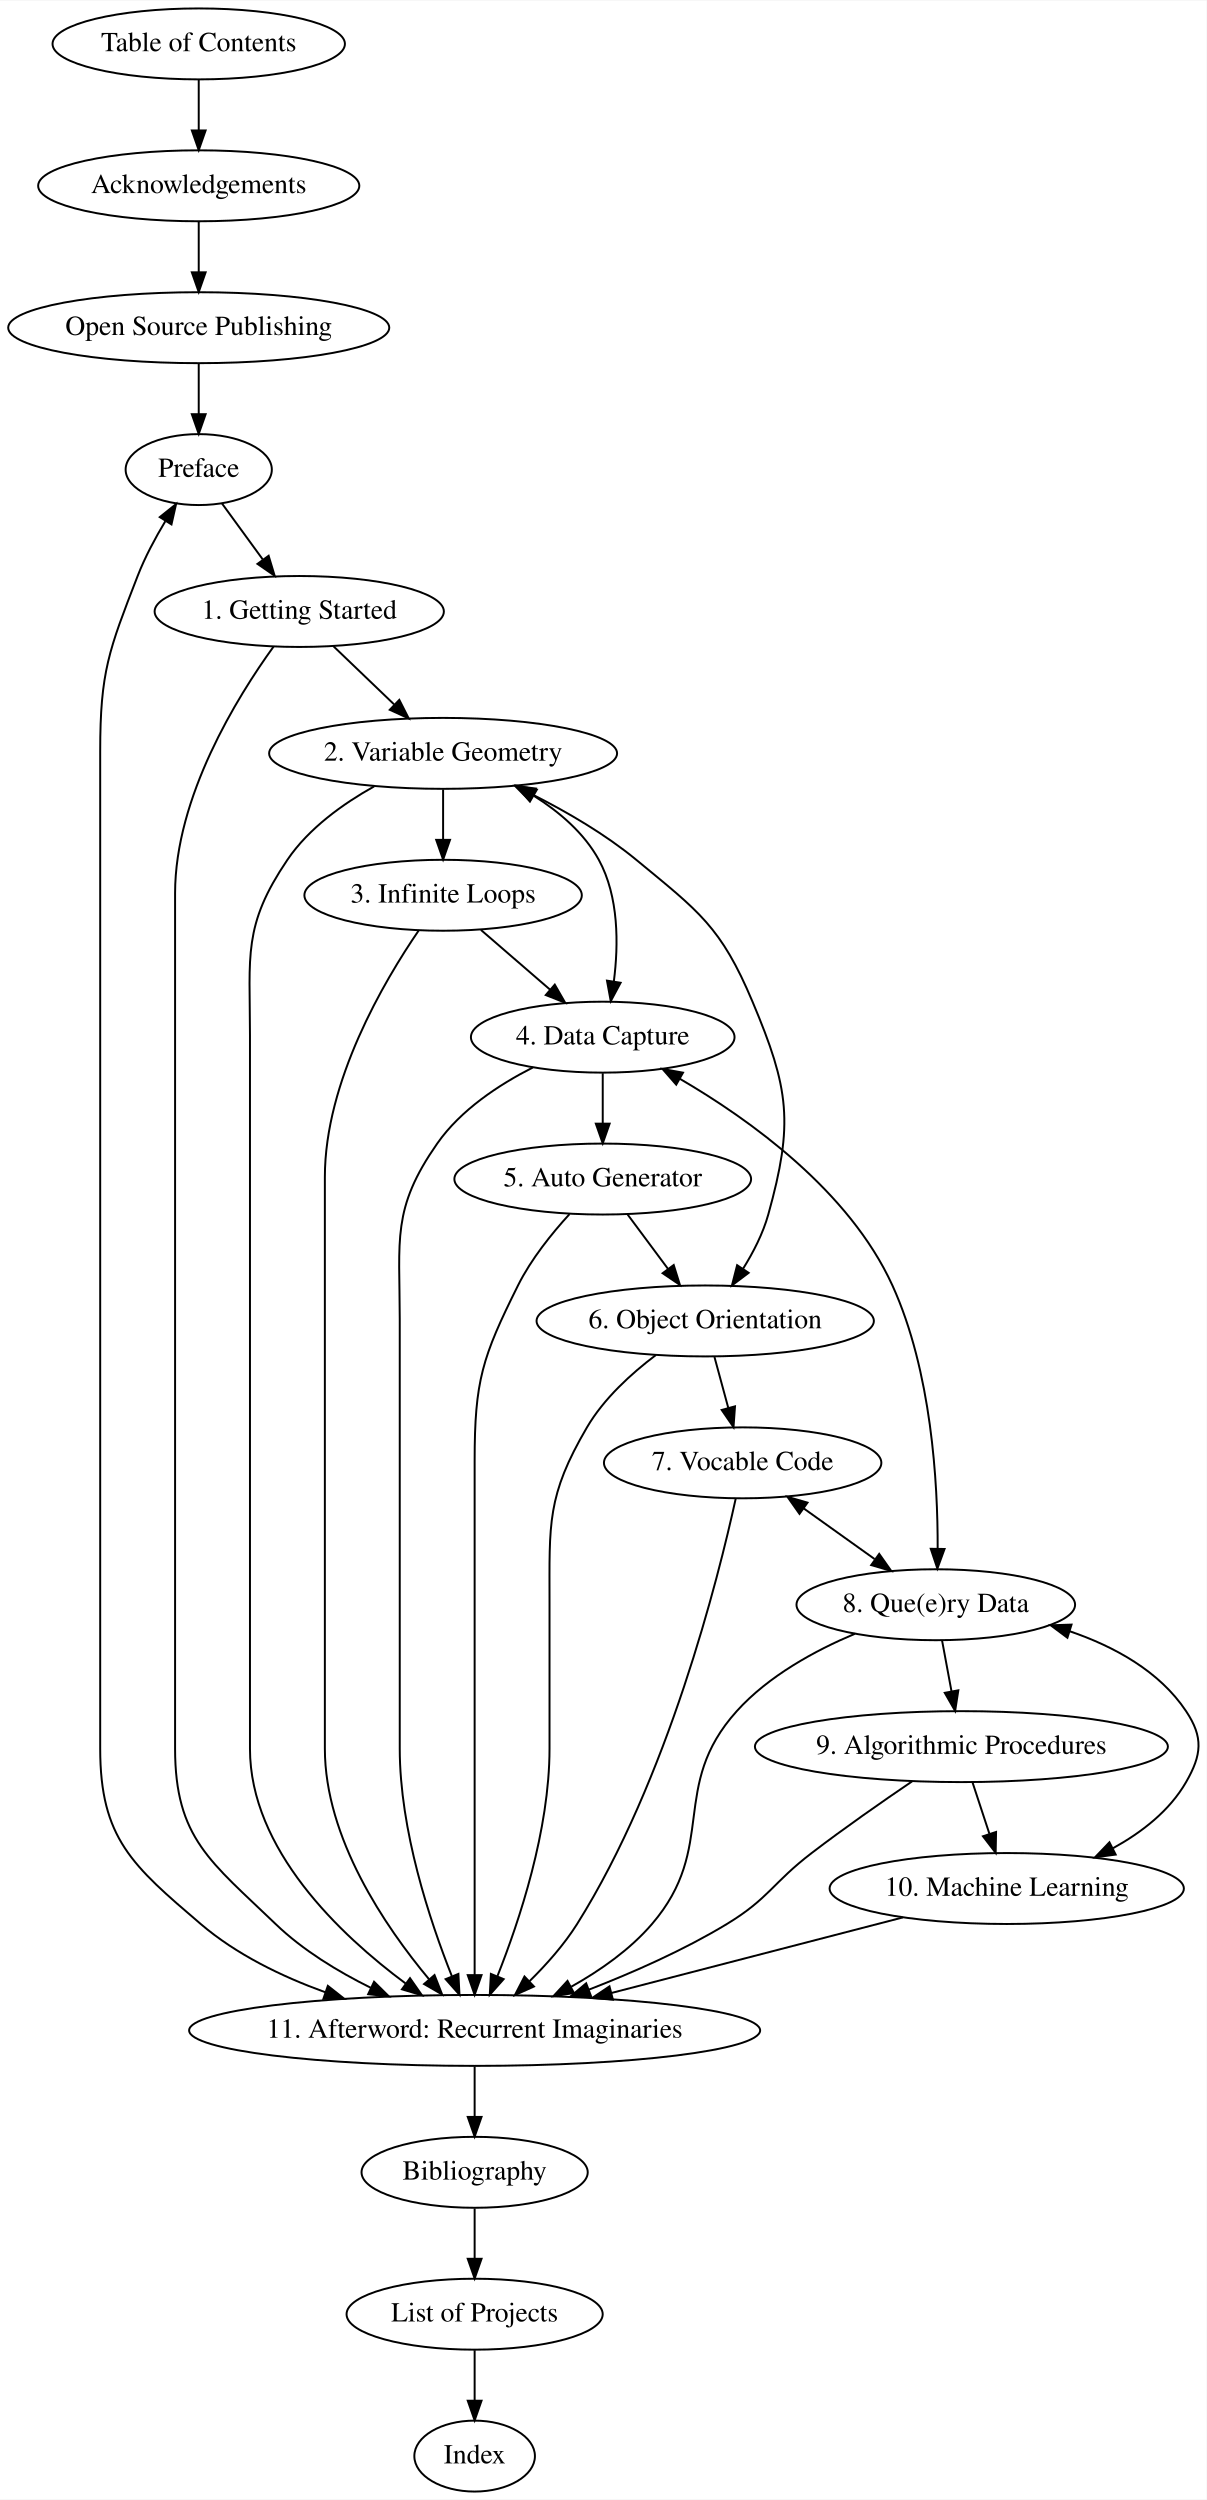
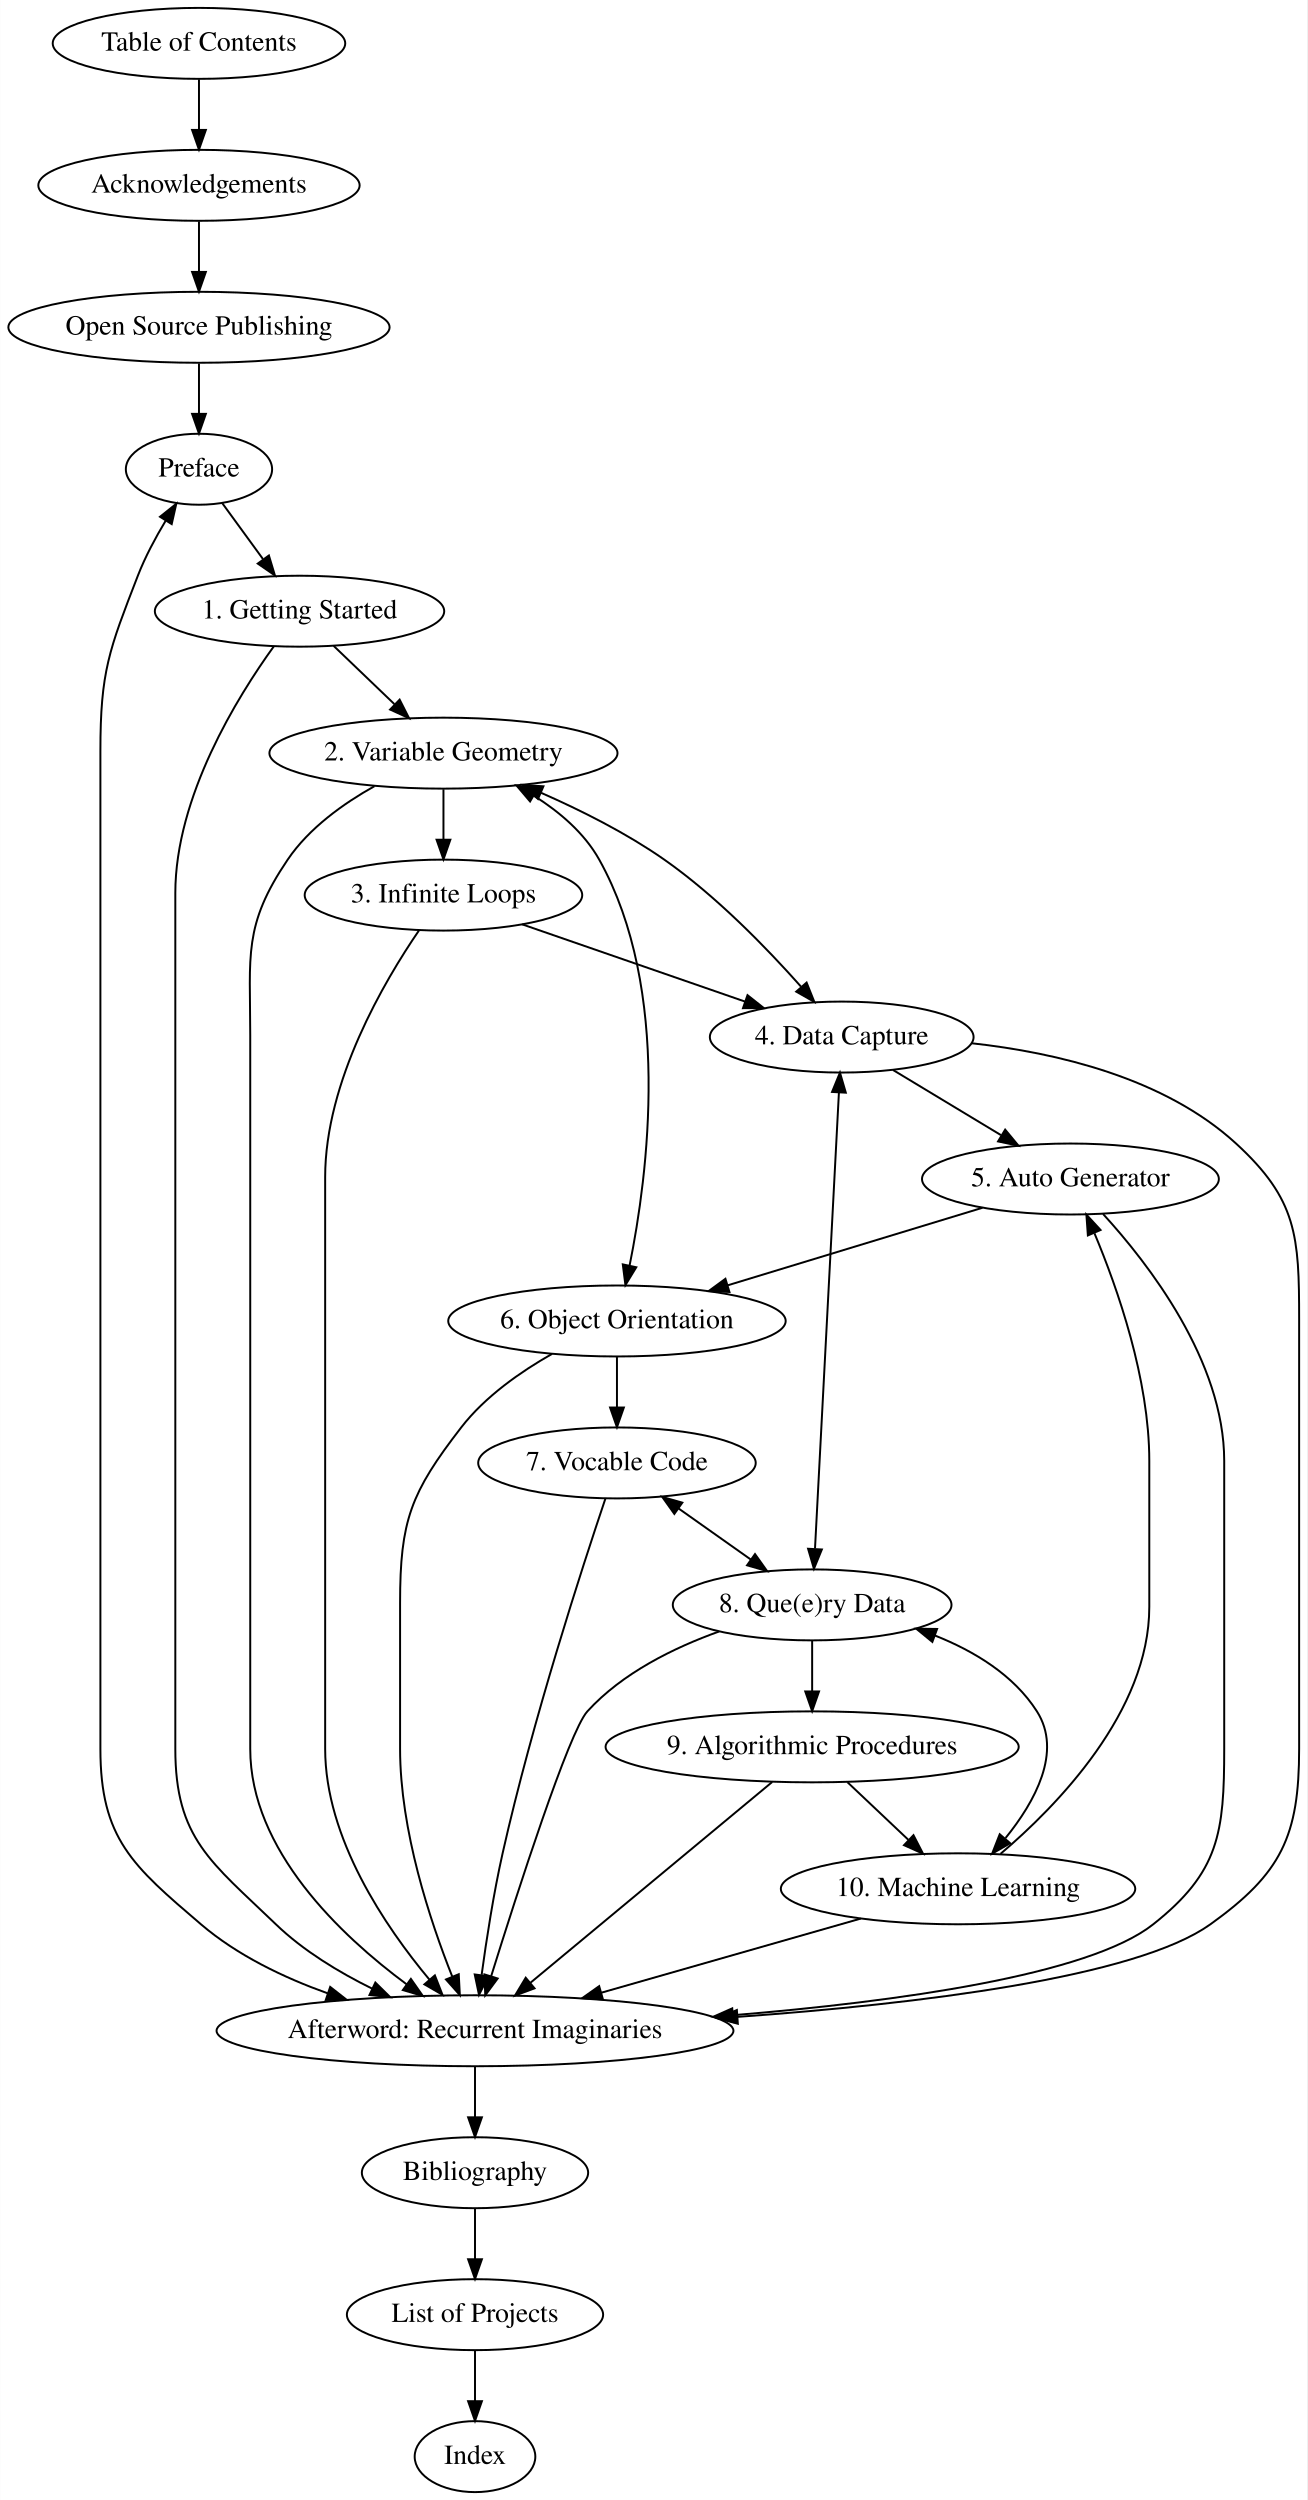
- <svg xmlns="http://www.w3.org/2000/svg" width="612pt" height="1268pt" viewBox="0.00 0.00 612.27 1268.00">
+ <svg xmlns="http://www.w3.org/2000/svg" width="663pt" height="1268pt" viewBox="0.00 0.00 662.84 1268.00">
  <g id="graph0" class="graph" transform="scale(1 1) rotate(0) translate(4 1264)">
-     <polygon fill="white" stroke="none" points="-4,4 -4,-1264 608.271,-1264 608.271,4 -4,4" />
+     <polygon fill="white" stroke="none" points="-4,4 -4,-1264 658.841,-1264 658.841,4 -4,4" />
    <g id="node1" class="node">
      <ellipse fill="none" stroke="black" cx="96.841" cy="-1242" rx="74.187" ry="18" />
      <text text-anchor="middle" x="96.841" y="-1238.3" font-family="Times,serif" font-size="14.00">Table of Contents</text>
    </g>
    <g id="node2" class="node">
      <ellipse fill="none" stroke="black" cx="96.841" cy="-1170" rx="81.486" ry="18" />
      <text text-anchor="middle" x="96.841" y="-1166.3" font-family="Times,serif" font-size="14.00">Acknowledgements</text>
    </g>
    <g id="edge1" class="edge">
      <path fill="none" stroke="black" d="M96.841,-1223.7C96.841,-1215.98 96.841,-1206.71 96.841,-1198.11" />
      <polygon fill="black" stroke="black" points="100.342,-1198.1 96.841,-1188.1 93.341,-1198.1 100.342,-1198.1" />
    </g>
    <g id="node3" class="node">
      <ellipse fill="none" stroke="black" cx="96.841" cy="-1098" rx="96.683" ry="18" />
      <text text-anchor="middle" x="96.841" y="-1094.3" font-family="Times,serif" font-size="14.00">Open Source Publishing</text>
    </g>
    <g id="edge2" class="edge">
      <path fill="none" stroke="black" d="M96.841,-1151.7C96.841,-1143.98 96.841,-1134.71 96.841,-1126.11" />
      <polygon fill="black" stroke="black" points="100.342,-1126.1 96.841,-1116.1 93.341,-1126.1 100.342,-1126.1" />
    </g>
    <g id="node4" class="node">
      <ellipse fill="none" stroke="black" cx="96.841" cy="-1026" rx="37.093" ry="18" />
      <text text-anchor="middle" x="96.841" y="-1022.3" font-family="Times,serif" font-size="14.00">Preface</text>
    </g>
    <g id="edge3" class="edge">
      <path fill="none" stroke="black" d="M96.841,-1079.7C96.841,-1071.98 96.841,-1062.71 96.841,-1054.11" />
      <polygon fill="black" stroke="black" points="100.342,-1054.1 96.841,-1044.1 93.341,-1054.1 100.342,-1054.1" />
    </g>
    <g id="node5" class="node">
      <ellipse fill="none" stroke="black" cx="147.841" cy="-954" rx="73.387" ry="18" />
      <text text-anchor="middle" x="147.841" y="-950.3" font-family="Times,serif" font-size="14.00">1. Getting Started</text>
    </g>
    <g id="edge4" class="edge">
      <path fill="none" stroke="black" d="M108.67,-1008.76C114.798,-1000.35 122.421,-989.89 129.31,-980.436" />
      <polygon fill="black" stroke="black" points="132.306,-982.267 135.365,-972.124 126.648,-978.145 132.306,-982.267" />
    </g>
    <g id="node15" class="node">
-       <ellipse fill="none" stroke="black" cx="236.841" cy="-234" rx="144.874" ry="18" />
-       <text text-anchor="middle" x="236.841" y="-230.3" font-family="Times,serif" font-size="14.00">11. Afterword: Recurrent Imaginaries</text>
+       <ellipse fill="none" stroke="black" cx="236.841" cy="-234" rx="131.077" ry="18" />
+       <text text-anchor="middle" x="236.841" y="-230.3" font-family="Times,serif" font-size="14.00">Afterword: Recurrent Imaginaries</text>
    </g>
    <g id="edge18" class="edge">
-       <path fill="none" stroke="black" d="M79.898,-999.809C74.766,-991.271 69.519,-981.489 65.841,-972 51.223,-934.287 46.841,-923.447 46.841,-883 46.841,-883 46.841,-883 46.841,-377 46.841,-331.41 63.19,-317.626 97.841,-288 115.882,-272.576 138.883,-261.396 160.958,-253.401" />
+       <path fill="none" stroke="black" d="M79.898,-999.809C74.766,-991.271 69.519,-981.489 65.841,-972 51.223,-934.287 46.841,-923.447 46.841,-883 46.841,-883 46.841,-883 46.841,-377 46.841,-331.41 63.19,-317.626 97.841,-288 116.22,-272.287 139.748,-260.978 162.2,-252.954" />
      <polygon fill="black" stroke="black" points="77.073,-1001.89 85.344,-1008.51 83.007,-998.178 77.073,-1001.89" />
-       <polygon fill="black" stroke="black" points="162.36,-256.62 170.678,-250.057 160.083,-250 162.36,-256.62" />
+       <polygon fill="black" stroke="black" points="163.396,-256.244 171.738,-249.713 161.143,-249.616 163.396,-256.244" />
    </g>
    <g id="node6" class="node">
      <ellipse fill="none" stroke="black" cx="220.841" cy="-882" rx="88.284" ry="18" />
      <text text-anchor="middle" x="220.841" y="-878.3" font-family="Times,serif" font-size="14.00">2. Variable Geometry</text>
    </g>
    <g id="edge5" class="edge">
      <path fill="none" stroke="black" d="M165.141,-936.411C174.347,-927.583 185.831,-916.572 195.976,-906.844" />
      <polygon fill="black" stroke="black" points="198.617,-909.16 203.413,-899.713 193.772,-904.108 198.617,-909.16" />
    </g>
    <g id="edge20" class="edge">
-       <path fill="none" stroke="black" d="M134.788,-936.147C116.335,-910.588 84.841,-859.816 84.841,-811 84.841,-811 84.841,-811 84.841,-377 84.841,-331.41 103.012,-319.633 135.841,-288 149.618,-274.726 167.38,-263.922 184.158,-255.615" />
-       <polygon fill="black" stroke="black" points="185.811,-258.705 193.347,-251.257 182.811,-252.38 185.811,-258.705" />
+       <path fill="none" stroke="black" d="M134.788,-936.147C116.335,-910.588 84.841,-859.816 84.841,-811 84.841,-811 84.841,-811 84.841,-377 84.841,-331.41 103.012,-319.633 135.841,-288 149.738,-274.61 167.691,-263.734 184.598,-255.398" />
+       <polygon fill="black" stroke="black" points="186.302,-258.464 193.85,-251.029 183.313,-252.134 186.302,-258.464" />
    </g>
    <g id="node7" class="node">
      <ellipse fill="none" stroke="black" cx="220.841" cy="-810" rx="70.388" ry="18" />
      <text text-anchor="middle" x="220.841" y="-806.3" font-family="Times,serif" font-size="14.00">3. Infinite Loops</text>
    </g>
    <g id="edge6" class="edge">
      <path fill="none" stroke="black" d="M220.841,-863.697C220.841,-855.983 220.841,-846.712 220.841,-838.112" />
      <polygon fill="black" stroke="black" points="224.342,-838.104 220.841,-828.104 217.342,-838.104 224.342,-838.104" />
    </g>
    <g id="node8" class="node">
-       <ellipse fill="none" stroke="black" cx="301.841" cy="-738" rx="66.888" ry="18" />
-       <text text-anchor="middle" x="301.841" y="-734.3" font-family="Times,serif" font-size="14.00">4. Data Capture</text>
-     </g>
-     <g id="edge29" class="edge">
-       <path fill="none" stroke="black" d="M266.982,-860.4C279.901,-852.249 292.427,-841.534 299.841,-828 310.083,-809.304 309.87,-784.919 307.494,-766.401" />
-       <polygon fill="black" stroke="black" points="264.897,-857.565 258.033,-865.636 268.432,-863.607 264.897,-857.565" />
-       <polygon fill="black" stroke="black" points="310.911,-765.603 305.907,-756.264 303.995,-766.685 310.911,-765.603" />
+       <ellipse fill="none" stroke="black" cx="422.841" cy="-738" rx="66.888" ry="18" />
+       <text text-anchor="middle" x="422.841" y="-734.3" font-family="Times,serif" font-size="14.00">4. Data Capture</text>
+     </g>
+     <g id="edge30" class="edge">
+       <path fill="none" stroke="black" d="M270.346,-861.892C290.575,-853.006 313.675,-841.422 332.841,-828 359.302,-809.471 385.049,-782.876 402.178,-763.587" />
+       <polygon fill="black" stroke="black" points="268.79,-858.75 260.978,-865.907 271.548,-865.184 268.79,-858.75" />
+       <polygon fill="black" stroke="black" points="405.026,-765.647 408.968,-755.813 399.754,-761.042 405.026,-765.647" />
    </g>
    <g id="node10" class="node">
-       <ellipse fill="none" stroke="black" cx="353.841" cy="-594" rx="85.585" ry="18" />
-       <text text-anchor="middle" x="353.841" y="-590.3" font-family="Times,serif" font-size="14.00">6. Object Orientation</text>
+       <ellipse fill="none" stroke="black" cx="308.841" cy="-594" rx="85.585" ry="18" />
+       <text text-anchor="middle" x="308.841" y="-590.3" font-family="Times,serif" font-size="14.00">6. Object Orientation</text>
    </g>
    <g id="edge19" class="edge">
-       <path fill="none" stroke="black" d="M266.743,-860.834C284.015,-852.087 303.234,-840.882 318.841,-828 350.748,-801.664 361.785,-794.129 377.841,-756 396.521,-711.641 398.754,-694.367 385.841,-648 383.173,-638.419 378.253,-628.84 373.058,-620.513" />
-       <polygon fill="black" stroke="black" points="264.814,-857.883 257.384,-865.436 267.902,-864.165 264.814,-857.883" />
-       <polygon fill="black" stroke="black" points="375.863,-618.41 367.406,-612.028 370.037,-622.291 375.863,-618.41" />
+       <path fill="none" stroke="black" d="M266.85,-860.327C279.762,-852.173 292.318,-841.474 299.841,-828 336.748,-761.902 324.537,-668.038 315.274,-622.245" />
+       <polygon fill="black" stroke="black" points="264.767,-857.491 257.911,-865.569 268.308,-863.53 264.767,-857.491" />
+       <polygon fill="black" stroke="black" points="318.64,-621.247 313.13,-612.198 311.794,-622.708 318.64,-621.247" />
    </g>
    <g id="edge21" class="edge">
-       <path fill="none" stroke="black" d="M185.843,-865.245C170.106,-856.447 152.674,-844.002 141.841,-828 119.167,-794.506 122.841,-779.447 122.841,-739 122.841,-739 122.841,-739 122.841,-377 122.841,-325.851 168.374,-282.637 201.887,-257.758" />
-       <polygon fill="black" stroke="black" points="204.044,-260.518 210.113,-251.834 199.953,-254.838 204.044,-260.518" />
+       <path fill="none" stroke="black" d="M185.843,-865.245C170.106,-856.447 152.674,-844.002 141.841,-828 119.167,-794.506 122.841,-779.447 122.841,-739 122.841,-739 122.841,-739 122.841,-377 122.841,-325.706 168.634,-282.391 202.173,-257.546" />
+       <polygon fill="black" stroke="black" points="204.323,-260.311 210.401,-251.633 200.238,-254.627 204.323,-260.311" />
    </g>
    <g id="edge7" class="edge">
-       <path fill="none" stroke="black" d="M240.037,-792.411C250.528,-783.345 263.686,-771.974 275.161,-762.057" />
-       <polygon fill="black" stroke="black" points="277.506,-764.657 282.783,-755.47 272.929,-759.36 277.506,-764.657" />
+       <path fill="none" stroke="black" d="M260.75,-795.17C293.225,-783.916 339.198,-767.985 373.893,-755.962" />
+       <polygon fill="black" stroke="black" points="375.057,-759.263 383.36,-752.682 372.765,-752.649 375.057,-759.263" />
    </g>
    <g id="edge22" class="edge">
      <path fill="none" stroke="black" d="M208.409,-792.051C190.835,-766.368 160.841,-715.441 160.841,-667 160.841,-667 160.841,-667 160.841,-377 160.841,-331.641 191.358,-286.749 213.716,-259.946" />
      <polygon fill="black" stroke="black" points="216.486,-262.093 220.351,-252.228 211.178,-257.53 216.486,-262.093" />
    </g>
    <g id="node9" class="node">
-       <ellipse fill="none" stroke="black" cx="301.841" cy="-666" rx="75.287" ry="18" />
-       <text text-anchor="middle" x="301.841" y="-662.3" font-family="Times,serif" font-size="14.00">5. Auto Generator</text>
+       <ellipse fill="none" stroke="black" cx="538.841" cy="-666" rx="75.287" ry="18" />
+       <text text-anchor="middle" x="538.841" y="-662.3" font-family="Times,serif" font-size="14.00">5. Auto Generator</text>
    </g>
    <g id="edge8" class="edge">
-       <path fill="none" stroke="black" d="M301.841,-719.697C301.841,-711.983 301.841,-702.712 301.841,-694.112" />
-       <polygon fill="black" stroke="black" points="305.342,-694.104 301.841,-684.104 298.342,-694.104 305.342,-694.104" />
+       <path fill="none" stroke="black" d="M448.874,-721.291C465.029,-711.542 485.995,-698.89 503.623,-688.252" />
+       <polygon fill="black" stroke="black" points="505.741,-691.062 512.494,-682.899 502.124,-685.069 505.741,-691.062" />
    </g>
    <g id="node12" class="node">
-       <ellipse fill="none" stroke="black" cx="470.841" cy="-450" rx="70.688" ry="18" />
-       <text text-anchor="middle" x="470.841" y="-446.3" font-family="Times,serif" font-size="14.00">8. Que(e)ry Data</text>
-     </g>
-     <g id="edge30" class="edge">
-       <path fill="none" stroke="black" d="M340.888,-716.923C376.579,-696.118 427.019,-659.921 448.841,-612 468.694,-568.404 471.89,-511.808 471.791,-478.638" />
-       <polygon fill="black" stroke="black" points="339.127,-713.898 332.159,-721.879 342.583,-719.986 339.127,-713.898" />
-       <polygon fill="black" stroke="black" points="475.286,-478.291 471.65,-468.34 468.287,-478.387 475.286,-478.291" />
+       <ellipse fill="none" stroke="black" cx="407.841" cy="-450" rx="70.688" ry="18" />
+       <text text-anchor="middle" x="407.841" y="-446.3" font-family="Times,serif" font-size="14.00">8. Que(e)ry Data</text>
+     </g>
+     <g id="edge31" class="edge">
+       <path fill="none" stroke="black" d="M421.41,-709.702C418.551,-655.194 412.164,-533.412 409.291,-478.631" />
+       <polygon fill="black" stroke="black" points="417.929,-710.163 421.948,-719.966 424.919,-709.796 417.929,-710.163" />
+       <polygon fill="black" stroke="black" points="412.768,-478.109 408.749,-468.306 405.778,-478.476 412.768,-478.109" />
    </g>
    <g id="edge23" class="edge">
-       <path fill="none" stroke="black" d="M266.359,-722.605C249.198,-713.888 229.779,-701.112 217.841,-684 194.7,-650.828 198.841,-635.447 198.841,-595 198.841,-595 198.841,-595 198.841,-377 198.841,-335.633 214.076,-289.722 225.253,-261.605" />
+       <path fill="none" stroke="black" d="M488.805,-734.856C531.849,-730.107 586.578,-717.268 622.841,-684 653.816,-655.584 654.841,-637.035 654.841,-595 654.841,-595 654.841,-595 654.841,-377 654.841,-332.676 645.867,-313.823 609.841,-288 572.052,-260.913 461.196,-247.565 370.084,-241.051" />
+       <polygon fill="black" stroke="black" points="370.143,-237.547 359.925,-240.347 369.659,-244.53 370.143,-237.547" />
+     </g>
+     <g id="edge9" class="edge">
+       <path fill="none" stroke="black" d="M494.222,-651.42C457.371,-640.205 404.853,-624.221 365.118,-612.128" />
+       <polygon fill="black" stroke="black" points="365.894,-608.705 355.309,-609.142 363.856,-615.402 365.894,-608.705" />
+     </g>
+     <g id="edge24" class="edge">
+       <path fill="none" stroke="black" d="M555.383,-648.272C578.279,-623.264 616.841,-573.629 616.841,-523 616.841,-523 616.841,-523 616.841,-377 616.841,-334.331 614.296,-314.485 580.841,-288 548.119,-262.095 450.552,-248.714 367.647,-241.885" />
+       <polygon fill="black" stroke="black" points="367.861,-238.391 357.615,-241.084 367.304,-245.369 367.861,-238.391" />
+     </g>
+     <g id="node11" class="node">
+       <ellipse fill="none" stroke="black" cx="308.841" cy="-522" rx="70.388" ry="18" />
+       <text text-anchor="middle" x="308.841" y="-518.3" font-family="Times,serif" font-size="14.00">7. Vocable Code</text>
+     </g>
+     <g id="edge10" class="edge">
+       <path fill="none" stroke="black" d="M308.841,-575.697C308.841,-567.983 308.841,-558.712 308.841,-550.112" />
+       <polygon fill="black" stroke="black" points="312.342,-550.104 308.841,-540.104 305.342,-550.104 312.342,-550.104" />
+     </g>
+     <g id="edge25" class="edge">
+       <path fill="none" stroke="black" d="M275.899,-577.301C260.069,-568.313 241.954,-555.687 229.841,-540 204.242,-506.847 198.841,-492.886 198.841,-451 198.841,-451 198.841,-451 198.841,-377 198.841,-335.633 214.076,-289.722 225.253,-261.605" />
      <polygon fill="black" stroke="black" points="228.598,-262.673 229.152,-252.093 222.121,-260.019 228.598,-262.673" />
    </g>
-     <g id="edge9" class="edge">
-       <path fill="none" stroke="black" d="M314.429,-648.055C320.597,-639.753 328.151,-629.584 334.989,-620.378" />
-       <polygon fill="black" stroke="black" points="337.855,-622.39 341.008,-612.275 332.235,-618.216 337.855,-622.39" />
-     </g>
-     <g id="edge24" class="edge">
-       <path fill="none" stroke="black" d="M284.985,-648.218C276.016,-638.413 265.496,-625.365 258.841,-612 240.68,-575.525 236.841,-563.746 236.841,-523 236.841,-523 236.841,-523 236.841,-377 236.841,-336.996 236.841,-290.653 236.841,-262.08" />
-       <polygon fill="black" stroke="black" points="240.342,-262.049 236.841,-252.049 233.342,-262.049 240.342,-262.049" />
-     </g>
-     <g id="node11" class="node">
-       <ellipse fill="none" stroke="black" cx="372.841" cy="-522" rx="70.388" ry="18" />
-       <text text-anchor="middle" x="372.841" y="-518.3" font-family="Times,serif" font-size="14.00">7. Vocable Code</text>
-     </g>
-     <g id="edge10" class="edge">
-       <path fill="none" stroke="black" d="M358.538,-575.697C360.655,-567.898 363.203,-558.509 365.559,-549.829" />
-       <polygon fill="black" stroke="black" points="368.957,-550.672 368.199,-540.104 362.201,-548.838 368.957,-550.672" />
-     </g>
-     <g id="edge25" class="edge">
-       <path fill="none" stroke="black" d="M328.765,-576.672C316.423,-567.364 302.396,-554.64 293.841,-540 273.436,-505.078 274.841,-491.447 274.841,-451 274.841,-451 274.841,-451 274.841,-377 274.841,-335.633 259.607,-289.722 248.43,-261.605" />
-       <polygon fill="black" stroke="black" points="251.562,-260.019 244.531,-252.093 245.085,-262.673 251.562,-260.019" />
-     </g>
    <g id="edge11" class="edge">
-       <path fill="none" stroke="black" d="M403.737,-498.932C415.232,-490.721 428.274,-481.405 439.783,-473.184" />
-       <polygon fill="black" stroke="black" points="401.674,-496.104 395.571,-504.765 405.743,-501.8 401.674,-496.104" />
-       <polygon fill="black" stroke="black" points="442.132,-475.808 448.235,-467.147 438.063,-470.112 442.132,-475.808" />
+       <path fill="none" stroke="black" d="M340.052,-498.932C351.778,-490.641 365.098,-481.223 376.808,-472.943" />
+       <polygon fill="black" stroke="black" points="337.947,-496.134 331.803,-504.765 341.989,-501.849 337.947,-496.134" />
+       <polygon fill="black" stroke="black" points="378.86,-475.778 385.005,-467.147 374.819,-470.063 378.86,-475.778" />
    </g>
    <g id="edge26" class="edge">
-       <path fill="none" stroke="black" d="M369.308,-503.791C360.509,-463.591 334.935,-361.367 288.841,-288 282.265,-277.532 273.317,-267.468 264.699,-258.976" />
-       <polygon fill="black" stroke="black" points="266.944,-256.282 257.277,-251.946 262.131,-261.364 266.944,-256.282" />
+       <path fill="none" stroke="black" d="M302.953,-503.806C291.499,-469.82 266.015,-391.482 250.841,-324 246.238,-303.527 242.615,-280.07 240.208,-262.379" />
+       <polygon fill="black" stroke="black" points="243.642,-261.646 238.87,-252.187 236.702,-262.558 243.642,-261.646" />
    </g>
    <g id="node13" class="node">
-       <ellipse fill="none" stroke="black" cx="483.841" cy="-378" rx="104.782" ry="18" />
-       <text text-anchor="middle" x="483.841" y="-374.3" font-family="Times,serif" font-size="14.00">9. Algorithmic Procedures</text>
+       <ellipse fill="none" stroke="black" cx="407.841" cy="-378" rx="104.782" ry="18" />
+       <text text-anchor="middle" x="407.841" y="-374.3" font-family="Times,serif" font-size="14.00">9. Algorithmic Procedures</text>
    </g>
    <g id="edge12" class="edge">
-       <path fill="none" stroke="black" d="M474.055,-431.697C475.487,-423.983 477.209,-414.712 478.806,-406.112" />
-       <polygon fill="black" stroke="black" points="482.28,-406.575 480.665,-396.104 475.398,-405.297 482.28,-406.575" />
+       <path fill="none" stroke="black" d="M407.841,-431.697C407.841,-423.983 407.841,-414.712 407.841,-406.112" />
+       <polygon fill="black" stroke="black" points="411.342,-406.104 407.841,-396.104 404.342,-406.104 411.342,-406.104" />
    </g>
    <g id="node14" class="node">
-       <ellipse fill="none" stroke="black" cx="506.841" cy="-306" rx="89.885" ry="18" />
-       <text text-anchor="middle" x="506.841" y="-302.3" font-family="Times,serif" font-size="14.00">10. Machine Learning</text>
-     </g>
-     <g id="edge31" class="edge">
-       <path fill="none" stroke="black" d="M538.796,-436.54C561.451,-428.798 584.338,-416.268 597.841,-396 606.713,-382.685 605.815,-373.872 597.841,-360 589.466,-345.43 575.373,-334.49 560.747,-326.451" />
-       <polygon fill="black" stroke="black" points="537.622,-433.24 529.128,-439.573 539.717,-439.919 537.622,-433.24" />
-       <polygon fill="black" stroke="black" points="562.12,-323.223 551.619,-321.815 558.95,-329.464 562.12,-323.223" />
+       <ellipse fill="none" stroke="black" cx="481.841" cy="-306" rx="89.885" ry="18" />
+       <text text-anchor="middle" x="481.841" y="-302.3" font-family="Times,serif" font-size="14.00">10. Machine Learning</text>
+     </g>
+     <g id="edge32" class="edge">
+       <path fill="none" stroke="black" d="M470.086,-434.476C490.085,-426.548 510.087,-414.427 521.841,-396 534.877,-375.564 520.844,-350.169 505.93,-331.743" />
+       <polygon fill="black" stroke="black" points="468.809,-431.216 460.617,-437.936 471.211,-437.791 468.809,-431.216" />
+       <polygon fill="black" stroke="black" points="508.283,-329.11 499.109,-323.809 502.975,-333.674 508.283,-329.11" />
    </g>
    <g id="edge27" class="edge">
-       <path fill="none" stroke="black" d="M429.833,-435.287C409.512,-426.723 385.944,-413.877 369.841,-396 335.264,-357.612 360.469,-327.223 326.841,-288 315.699,-275.004 300.535,-264.385 285.831,-256.158" />
-       <polygon fill="black" stroke="black" points="287.248,-252.948 276.776,-251.345 283.963,-259.129 287.248,-252.948" />
+       <path fill="none" stroke="black" d="M360.709,-436.528C337.83,-428.341 311.535,-415.459 293.841,-396 284.515,-385.744 258.398,-304.558 244.998,-261.543" />
+       <polygon fill="black" stroke="black" points="248.34,-260.505 242.035,-251.99 241.654,-262.578 248.34,-260.505" />
    </g>
    <g id="edge13" class="edge">
-       <path fill="none" stroke="black" d="M489.527,-359.697C492.089,-351.898 495.174,-342.509 498.026,-333.829" />
-       <polygon fill="black" stroke="black" points="501.425,-334.697 501.221,-324.104 494.775,-332.512 501.425,-334.697" />
+       <path fill="none" stroke="black" d="M425.755,-360.055C435.026,-351.285 446.499,-340.432 456.648,-330.831" />
+       <polygon fill="black" stroke="black" points="459.234,-333.204 464.093,-323.789 454.423,-328.118 459.234,-333.204" />
    </g>
    <g id="edge28" class="edge">
-       <path fill="none" stroke="black" d="M458.803,-360.355C443.79,-350.174 424.451,-336.705 407.841,-324 388.045,-308.857 386.158,-300.917 364.841,-288 343.063,-274.803 317.405,-263.457 294.801,-254.687" />
-       <polygon fill="black" stroke="black" points="295.913,-251.365 285.321,-251.089 293.428,-257.91 295.913,-251.365" />
+       <path fill="none" stroke="black" d="M387.554,-360.153C357.086,-334.852 299.417,-286.964 264.925,-258.321" />
+       <polygon fill="black" stroke="black" points="267.032,-255.521 257.102,-251.825 262.56,-260.906 267.032,-255.521" />
+     </g>
+     <g id="edge29" class="edge">
+       <path fill="none" stroke="black" d="M503.369,-323.714C531.946,-347.965 578.841,-395.857 578.841,-449 578.841,-523 578.841,-523 578.841,-523 578.841,-564.516 562.805,-610.388 551.04,-638.455" />
+       <polygon fill="black" stroke="black" points="547.691,-637.381 546.936,-647.949 554.116,-640.158 547.691,-637.381" />
    </g>
    <g id="edge14" class="edge">
-       <path fill="none" stroke="black" d="M454.142,-291.337C411.964,-280.402 352.454,-264.974 306.373,-253.027" />
-       <polygon fill="black" stroke="black" points="307.017,-249.578 296.458,-250.456 305.26,-256.354 307.017,-249.578" />
+       <path fill="none" stroke="black" d="M432.557,-290.919C394.653,-280.089 341.978,-265.039 300.822,-253.28" />
+       <polygon fill="black" stroke="black" points="301.736,-249.901 291.16,-250.519 299.813,-256.632 301.736,-249.901" />
    </g>
    <g id="node16" class="node">
      <ellipse fill="none" stroke="black" cx="236.841" cy="-162" rx="57.391" ry="18" />
      <text text-anchor="middle" x="236.841" y="-158.3" font-family="Times,serif" font-size="14.00">Bibliography</text>
    </g>
    <g id="edge15" class="edge">
      <path fill="none" stroke="black" d="M236.841,-215.697C236.841,-207.983 236.841,-198.712 236.841,-190.112" />
      <polygon fill="black" stroke="black" points="240.342,-190.104 236.841,-180.104 233.342,-190.104 240.342,-190.104" />
    </g>
    <g id="node17" class="node">
      <ellipse fill="none" stroke="black" cx="236.841" cy="-90" rx="64.989" ry="18" />
      <text text-anchor="middle" x="236.841" y="-86.3" font-family="Times,serif" font-size="14.00">List of Projects</text>
    </g>
    <g id="edge16" class="edge">
      <path fill="none" stroke="black" d="M236.841,-143.697C236.841,-135.983 236.841,-126.712 236.841,-118.112" />
      <polygon fill="black" stroke="black" points="240.342,-118.104 236.841,-108.104 233.342,-118.104 240.342,-118.104" />
    </g>
    <g id="node18" class="node">
      <ellipse fill="none" stroke="black" cx="236.841" cy="-18" rx="30.595" ry="18" />
      <text text-anchor="middle" x="236.841" y="-14.3" font-family="Times,serif" font-size="14.00">Index</text>
    </g>
    <g id="edge17" class="edge">
      <path fill="none" stroke="black" d="M236.841,-71.697C236.841,-63.983 236.841,-54.712 236.841,-46.112" />
      <polygon fill="black" stroke="black" points="240.342,-46.104 236.841,-36.104 233.342,-46.104 240.342,-46.104" />
    </g>
  </g>
</svg>
